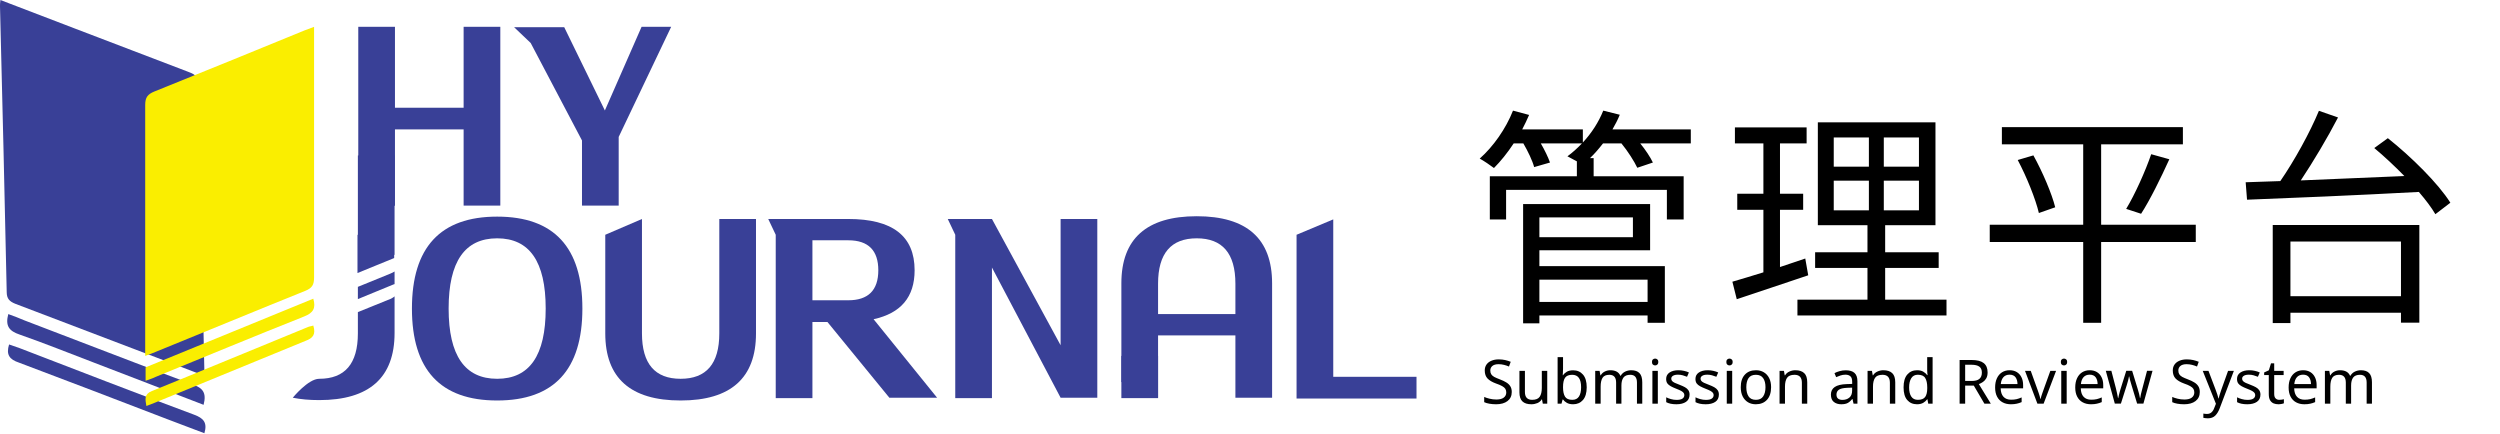
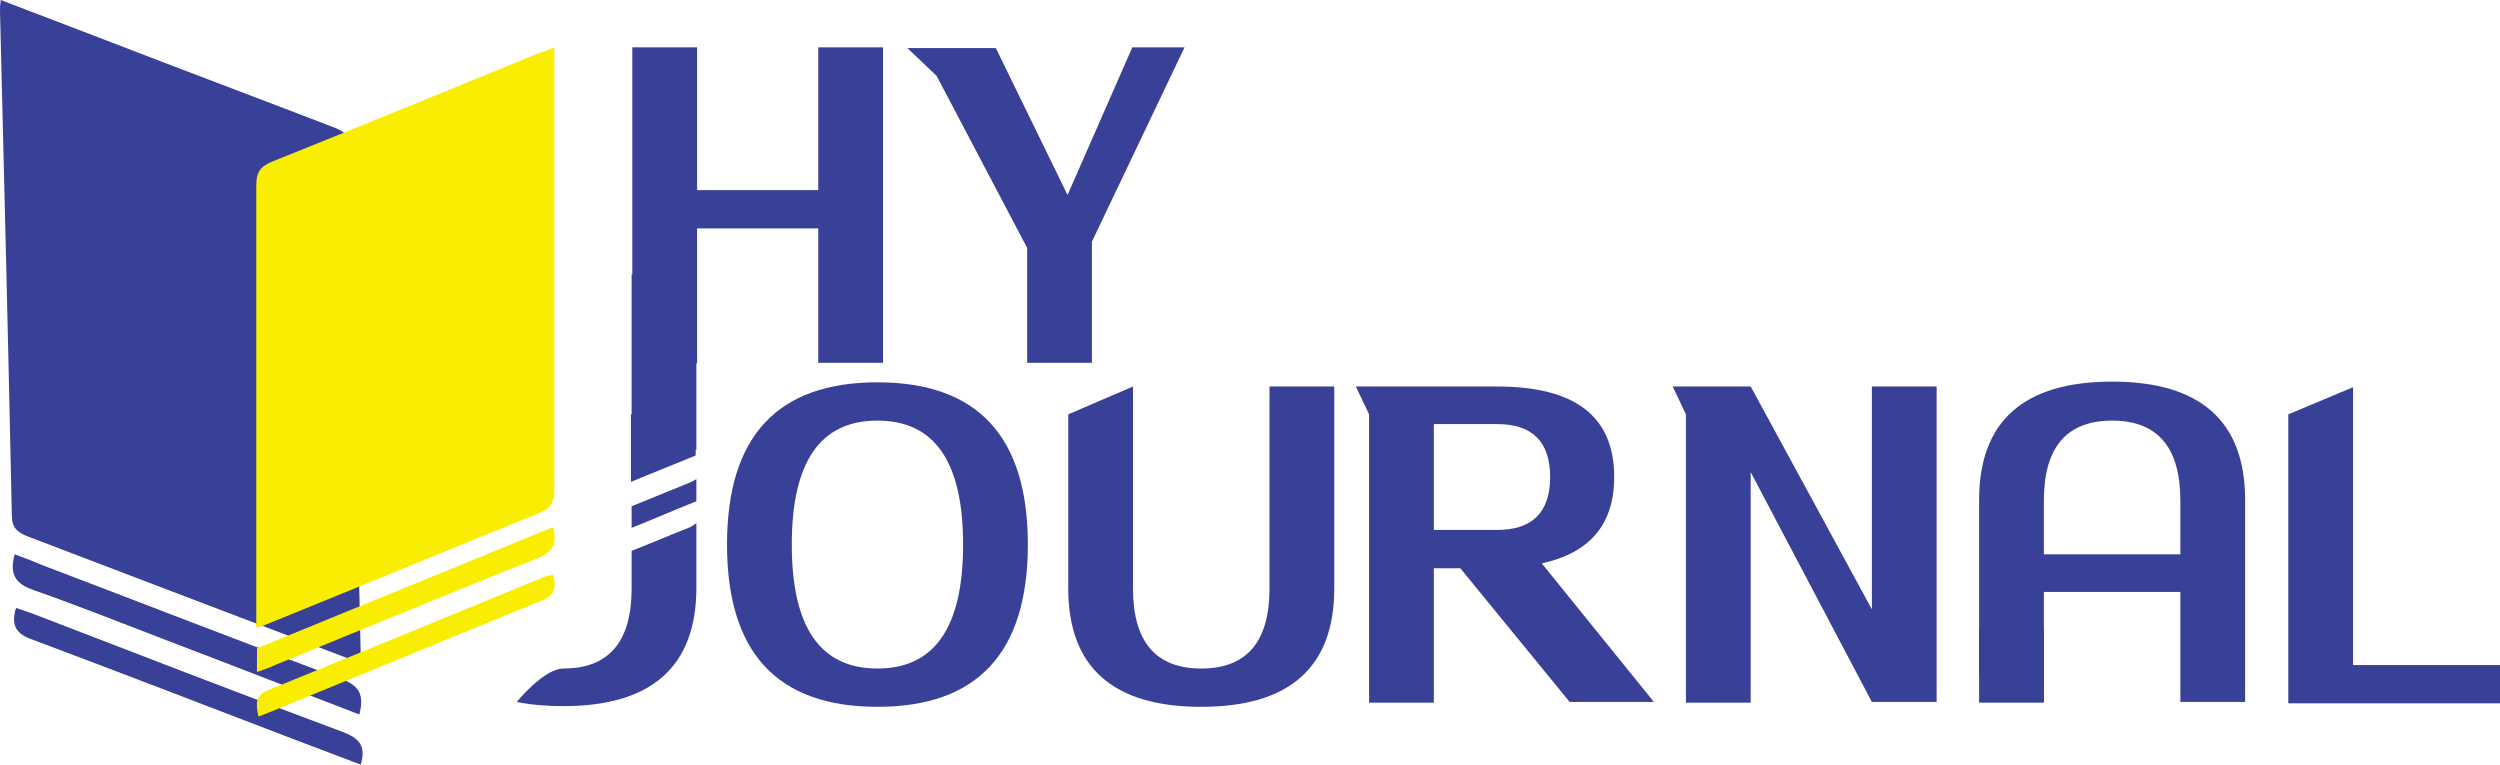
- <svg xmlns="http://www.w3.org/2000/svg" version="1.1" id="圖層_1" x="0px" y="0px" viewBox="0 0 633.6 109.8" style="enable-background:new 0 0 633.6 109.8;" xml:space="preserve">
+ <svg xmlns="http://www.w3.org/2000/svg" version="1.1" id="圖層_1" x="0px" y="0px" viewBox="0 0 359 109.8" style="enable-background:new 0 0 359 109.8;" xml:space="preserve">
  <style type="text/css">
	.st0{fill:#394097;}
	.st1{fill-rule:evenodd;clip-rule:evenodd;fill:#394097;}
	.st2{fill-rule:evenodd;clip-rule:evenodd;fill:#FAEE00;}
- 	.st3{font-family:'jf-jinxuan-Bold-B5pc-H';}
- 	.st4{font-size:58.225px;}
- 	.st5{letter-spacing:6;}
- 	.st6{font-family:'Helvetica-Bold';}
- 	.st7{font-size:15.5px;}
</style>
  <g>
    <path class="st0" d="M117.5,27.3l0-20.5h9.3l0,45.3h-9.3V32.8l-17.4,0v19.4l-9.3-4V6.8h9.3v20.5H117.5z" />
    <path class="st0" d="M147.5,35.6l-13-24.7l-4.2-4h12.7L153.3,28l9.3-21.2h7.5l-13.3,27.9v17.4h-9.3V35.6z" />
    <path class="st0" d="M126,101.5c-14.4,0-21.6-7.8-21.6-23.3s7.2-23.3,21.6-23.3c14.4,0,21.6,7.8,21.6,23.3S140.4,101.5,126,101.5z    M126,60.4c-8.2,0-12.3,5.9-12.3,17.8c0,11.9,4.1,17.8,12.3,17.8c8.2,0,12.3-5.9,12.3-17.8C138.3,66.3,134.2,60.4,126,60.4z" />
    <path class="st0" d="M162.7,84.5c0,7.7,3.3,11.5,9.8,11.5c6.5,0,9.8-3.8,9.8-11.5v-29h9.3v29c0,11.3-6.4,17-19.1,17   c-12.7,0-19.1-5.7-19.1-17v-25l9.3-4V84.5z" />
    <path class="st0" d="M209.7,81.6h-3.8v19.3h-9.3V59.5l-1.9-4h20.3c11.2,0,16.8,4.3,16.8,13c0,6.8-3.5,10.9-10.4,12.4l16.1,19.9   h-12.1L209.7,81.6z M205.9,76.1h9.1c5,0,7.6-2.5,7.6-7.6c0-5-2.5-7.6-7.6-7.6h-9.1V76.1z" />
    <path class="st0" d="M251.4,67.8v33.1h-9.3V59.5l-1.9-4h11.2l17.4,32v-32h9.3v45.3h-9.3L251.4,67.8z" />
    <path class="st0" d="M293.5,85v15.8l-9.3-4v-25c0-11.3,6.4-17,19.1-17c12.7,0,19.1,5.7,19.1,17v29h-9.3V85H293.5z M313.1,79.6v-7.7   c0-7.7-3.3-11.5-9.8-11.5c-6.5,0-9.8,3.8-9.8,11.5v7.7H313.1z" />
    <path class="st0" d="M337.9,55.6v39.9H359v5.5h-30.4V59.5L337.9,55.6z" />
    <rect x="284.2" y="90.2" class="st0" width="9.3" height="10.7" />
    <path class="st0" d="M99.1,75.7c-2.8,1.1-5.6,2.3-8.4,3.4v5.4c0,7.7-3.3,11.5-9.8,11.5c-2.8,0-6.7,4.8-6.7,4.8   c2,0.4,4.2,0.6,6.7,0.6c12.7,0,19.1-5.7,19.1-17v-9.3C99.7,75.4,99.4,75.5,99.1,75.7z" />
    <path class="st1" d="M0.1,0c6.5,2.5,12.6,4.8,18.8,7.2c9.6,3.7,19.2,7.3,28.8,11c1.3,0.5,2.4,0.9,2.5,2.8   c0.5,24.4,1.1,48.8,1.6,73.2c0,0.2-0.1,0.4-0.1,0.8c-0.7-0.2-1.4-0.3-2.1-0.6C34.3,88.6,19.1,82.8,3.9,77c-1.5-0.6-2.2-1.3-2.2-3   C1.2,49.9,0.6,25.7,0,1.6C0,1.2,0,0.8,0.1,0z" />
    <path class="st1" d="M51.6,102.6C42.2,99,33,95.4,23.8,91.9C17.5,89.5,11.3,87,5,84.8c-2.7-0.9-3.7-2.2-2.9-5.2   c1.4,0.5,2.7,1,4.1,1.6c14.2,5.4,28.3,10.9,42.5,16.2C51.4,98.3,52.4,99.5,51.6,102.6z" />
    <path class="st1" d="M2.3,87.3c0.9,0.3,1.8,0.6,2.6,0.9c14.8,5.7,29.5,11.4,44.3,16.9c2.4,0.9,3.4,2,2.6,4.7   c-3.2-1.2-6.3-2.4-9.5-3.6c-12.5-4.8-25-9.6-37.5-14.3C2.4,91.1,1.5,89.9,2.3,87.3z" />
    <g>
      <path class="st2" d="M79.6,6.8c0,1.1,0,1.9,0,2.7c0,20.3,0,40.5,0,60.8c0,1.9-0.5,2.7-2.2,3.4C64.7,78.8,52,84.1,39.4,89.2    c-0.7,0.3-1.5,0.6-2.6,1c0-1.2,0-2,0-2.8c0-20.3,0-40.5,0-60.8c0-1.9,0.6-2.7,2.3-3.4c12.7-5.1,25.4-10.3,38.1-15.5    C77.8,7.5,78.6,7.2,79.6,6.8z" />
      <path class="st2" d="M36.9,96.5c0-1.4,0-2.3,0-3.4c14.2-5.8,28.3-11.6,42.5-17.4c0.7,2.4,0,3.6-2.3,4.5    c-12.6,5-25.1,10.2-37.6,15.3C38.7,95.9,38,96.1,36.9,96.5z" />
      <path class="st2" d="M79.4,82.5c0.7,2.3-0.1,3.2-2,3.9C64.7,91.6,52,96.8,39.4,102c-0.7,0.3-1.5,0.6-2.3,0.9    c-0.3-1.7-0.6-3,1.4-3.8C51.6,93.8,64.8,88.3,78,82.9C78.4,82.7,78.9,82.7,79.4,82.5z" />
    </g>
    <g>
      <path class="st0" d="M100,39.4h-9.3v20.1l-0.1,0v9.7c3.1-1.3,6.2-2.5,9.3-3.8v-0.8h0.1V39.4z" />
      <path class="st0" d="M90.7,72.7v3.1c3-1.2,6-2.5,9-3.7c0.1,0,0.2-0.1,0.3-0.1v-3.2c-0.3,0.2-0.7,0.4-1.2,0.6    C96.1,70.5,93.4,71.6,90.7,72.7z" />
    </g>
  </g>
-   <text transform="matrix(1 0 0 1 372.7989 77.2229)" class="st3 st4 st5">管理平台</text>
-   <text transform="matrix(1 0 0 1 375.3585 102.3011)" class="st6 st7">Submission and Review System</text>
</svg>
